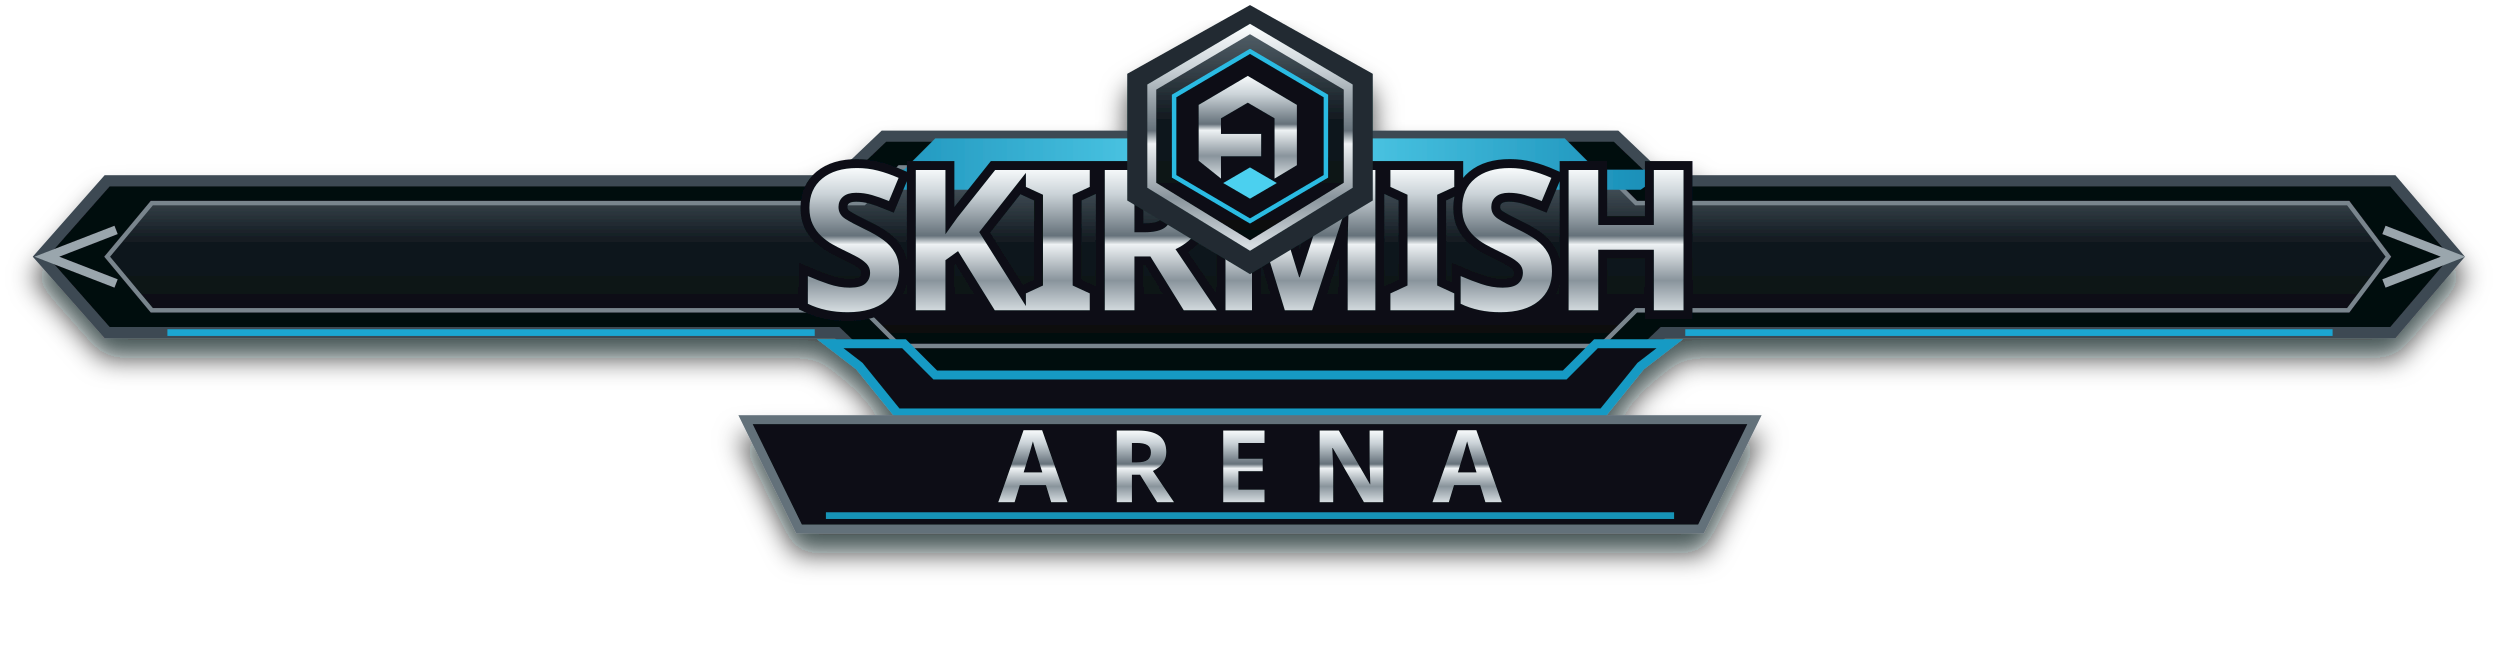
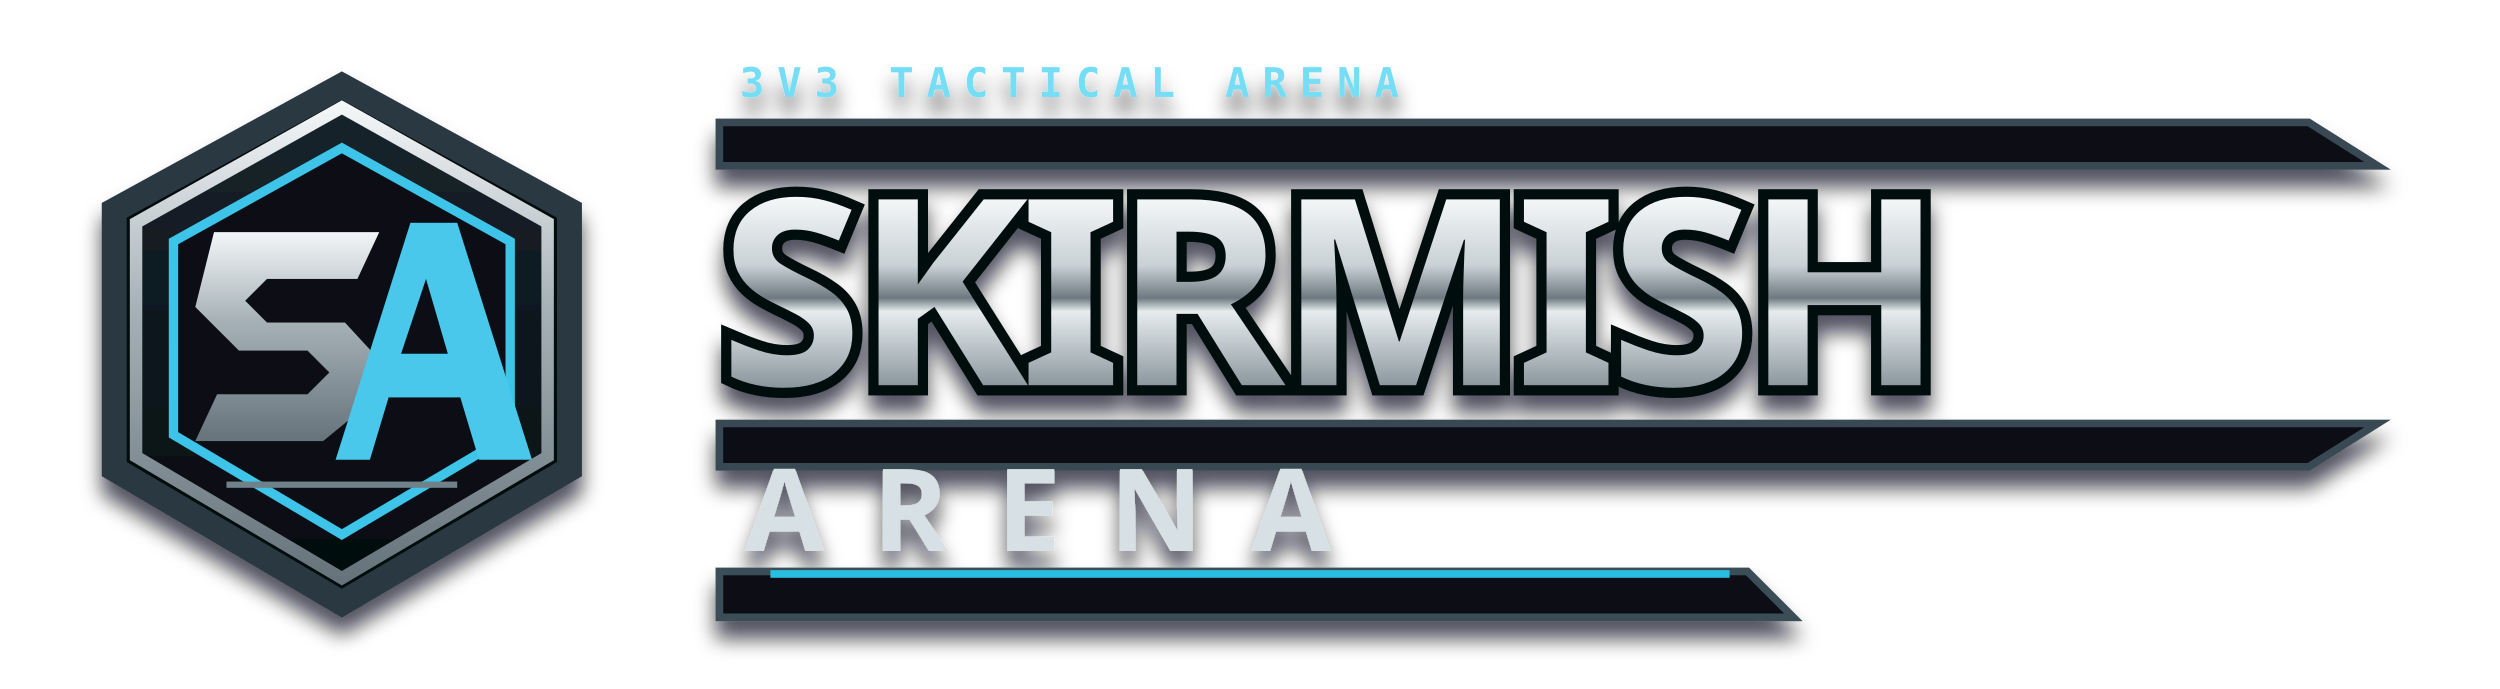
- <svg xmlns="http://www.w3.org/2000/svg" viewBox="0 0 1120 300" role="img" aria-labelledby="title description">
+ <svg xmlns="http://www.w3.org/2000/svg" viewBox="0 0 980 270" role="img" aria-labelledby="title description" data-brand-system="sa-command-mark-v2">
  <defs>
-     <linearGradient id="logo-steel" x1="0" y1="0" x2="0" y2="1">
-       <stop offset="0" stop-color="#f8fbfc" />
-       <stop offset=".18" stop-color="#cbd3d8" />
-       <stop offset=".47" stop-color="#65717a" />
-       <stop offset=".53" stop-color="#eef2f4" />
-       <stop offset=".78" stop-color="#89949c" />
-       <stop offset="1" stop-color="#d6dde1" />
+     <linearGradient id="steel" x1="0" y1="0" x2="0" y2="1">
+       <stop offset="0" stop-color="#f5f8f9" />
+       <stop offset=".36" stop-color="#c9d1d5" />
+       <stop offset=".53" stop-color="#6d7981" />
+       <stop offset=".6" stop-color="#e6ecee" />
+       <stop offset="1" stop-color="#89959c" />
    </linearGradient>
-     <linearGradient id="logo-dark-steel" x1="0" y1="0" x2="0" y2="1">
-       <stop offset="0" stop-color="#53616a" />
-       <stop offset=".42" stop-color="#11191f" />
-       <stop offset="1" stop-color="#050a0e" />
+     <linearGradient id="cyan" x1="0" y1="0" x2="1" y2="0">
+       <stop offset="0" stop-color="#168fb8" />
+       <stop offset=".5" stop-color="#55d1ed" />
+       <stop offset="1" stop-color="#168fb8" />
    </linearGradient>
-     <linearGradient id="logo-cyan" x1="0" y1="0" x2="1" y2="0">
-       <stop offset="0" stop-color="#168bb5" />
-       <stop offset=".5" stop-color="#5cd8f2" />
-       <stop offset="1" stop-color="#168bb5" />
+     <linearGradient id="emblemSteel" x1="0" y1="0" x2="0" y2="1">
+       <stop offset="0" stop-color="#f3f6f7" />
+       <stop offset=".42" stop-color="#a7b2b8" />
+       <stop offset="1" stop-color="#66737b" />
    </linearGradient>
-     <filter id="logo-shadow" x="-8%" y="-18%" width="116%" height="146%">
-       <feDropShadow dx="0" dy="9" stdDeviation="6" flood-color="#00070b" flood-opacity=".72" />
+     <linearGradient id="emblemDark" x1="0" y1="0" x2="0" y2="1">
+       <stop offset="0" stop-color="#17242c" />
+       <stop offset="1" stop-color="#050b0f" />
+     </linearGradient>
+     <filter id="shadow" x="-6%" y="-12%" width="112%" height="132%">
+       <feDropShadow dx="0" dy="7" stdDeviation="4" flood-color="#000509" flood-opacity=".68" />
    </filter>
  </defs>
-   <g filter="url(#logo-shadow)">
-     <path d="M48 81h327l21-20h328l21 20h327l29 34-29 34H745l-21 20H396l-21-20H48L18 115Z" fill="#050b0f" stroke="#3d4a53" stroke-width="5" />
-     <path d="M68 91h319l16-16h314l16 16h319l18 24-18 24H733l-16 16H403l-16-16H68l-20-24Z" fill="url(#logo-dark-steel)" stroke="#79858d" stroke-width="2" />
-     <path d="M372 76h33l14-14h282l14 14h33l-13 9H385Z" fill="url(#logo-cyan)" />
-     <path d="M372 154h33l14 14h282l14-14h33l-13 10-17 21H402l-17-21Z" fill="#071116" stroke="#159ac4" stroke-width="4" />
-     <text x="560" y="139" text-anchor="middle" fill="url(#logo-steel)" stroke="#071016" stroke-width="8" paint-order="stroke fill" font-family="Arial Black, Impact, sans-serif" font-size="88" font-weight="900" letter-spacing="-4">SKIRMISH</text>
-     <path d="M334 188h452l-24 49H358Z" fill="#070d12" stroke="#64717a" stroke-width="4" />
-     <path d="M370 231h380" stroke="#1db4df" stroke-width="3" opacity=".8" />
-     <text x="560" y="225" text-anchor="middle" fill="url(#logo-steel)" font-family="Arial Black, Impact, sans-serif" font-size="45" font-weight="900" letter-spacing="18">ARENA</text>
-     <path d="M560 8 610 36v51l-50 30-50-30V36Z" fill="#03080c" stroke="#202c33" stroke-width="10" />
-     <path d="M560 13 604 39v44l-44 27-44-27V39Z" fill="url(#logo-dark-steel)" stroke="url(#logo-steel)" stroke-width="4" />
-     <path d="M560 23 594 43v36l-34 20-34-20V43Z" fill="#081118" stroke="#2cbbe3" stroke-width="2" />
-     <path d="M537 72V47l22-13 22 13v27l-10 6V53l-12-7-12 7v7h18v10h-18v10Z" fill="url(#logo-steel)" />
-     <path d="m548 82 12-7 12 7-12 7Z" fill="#4cd0ef" />
-     <path d="m52 103-31 12 31 12M1068 103l31 12-31 12" fill="none" stroke="#9aa6ad" stroke-width="4" />
-     <path d="M75 149h290M755 149h290" stroke="#1ba5d1" stroke-width="3" />
+   <g filter="url(#shadow)">
+     <g transform="translate(24 25) scale(1.222222)" data-brand-system="sa-command-mark-v2" data-brand-source="skirmish-arena-emblem.svg">
+       <path d="M90 7 163 47v83l-73 43-73-43V47Z" fill="#03080b" stroke="#293942" stroke-width="8" />
+       <path d="M90 14 156 51v75l-66 39-66-39V51Z" fill="url(#emblemDark)" stroke="url(#emblemSteel)" stroke-width="4" />
+       <path d="M90 27 144 57v62l-54 32-54-32V57Z" fill="#071117" stroke="#3dc4e8" stroke-width="3" />
+       <path data-monogram-letter="s" d="M49 54h53l-7 15H66l-7 7 7 7h25l12 13-8 16-11 9H43l7-15h29l7-7-7-7H57L43 78Z" fill="url(#emblemSteel)" />
+       <path data-monogram-letter="a" d="m88 127 24-76h15l24 76h-17l-6-20h-23l-6 20Zm21-34h15l-7-24Z" fill="#48c8eb" />
+       <path d="M53 135h74" stroke="#70818a" stroke-width="2" />
+     </g>
+     <g aria-hidden="true">
+       <path d="M282 48h623l27 17H282Z" fill="#071016" stroke="#374952" stroke-width="3" />
+       <path d="M302 61h594" stroke="url(#cyan)" stroke-width="4" />
+       <path d="M282 166h650l-27 17H282Z" fill="#071016" stroke="#374952" stroke-width="3" />
+       <path d="M302 168h594" stroke="url(#cyan)" stroke-width="3" />
+       <path d="M282 224h403l18 18H282Z" fill="#071016" stroke="#3b4d56" stroke-width="3" />
+       <path d="M302 225h376" stroke="#2bbde2" stroke-width="3" />
+     </g>
+     <text x="290" y="38" fill="#75ddf4" font-family="Consolas, 'Cascadia Mono', monospace" font-size="16" font-weight="800" letter-spacing="5">3V3 TACTICAL ARENA</text>
+     <text x="282" y="151" fill="url(#steel)" stroke="#050b0f" stroke-width="8" paint-order="stroke fill" font-family="Arial Black, Impact, sans-serif" font-size="102" font-weight="900" letter-spacing="-3">SKIRMISH</text>
+     <text x="292" y="216" fill="#d7e0e4" font-family="Arial Black, Impact, sans-serif" font-size="45" font-weight="900" letter-spacing="19">ARENA</text>
  </g>
</svg>
